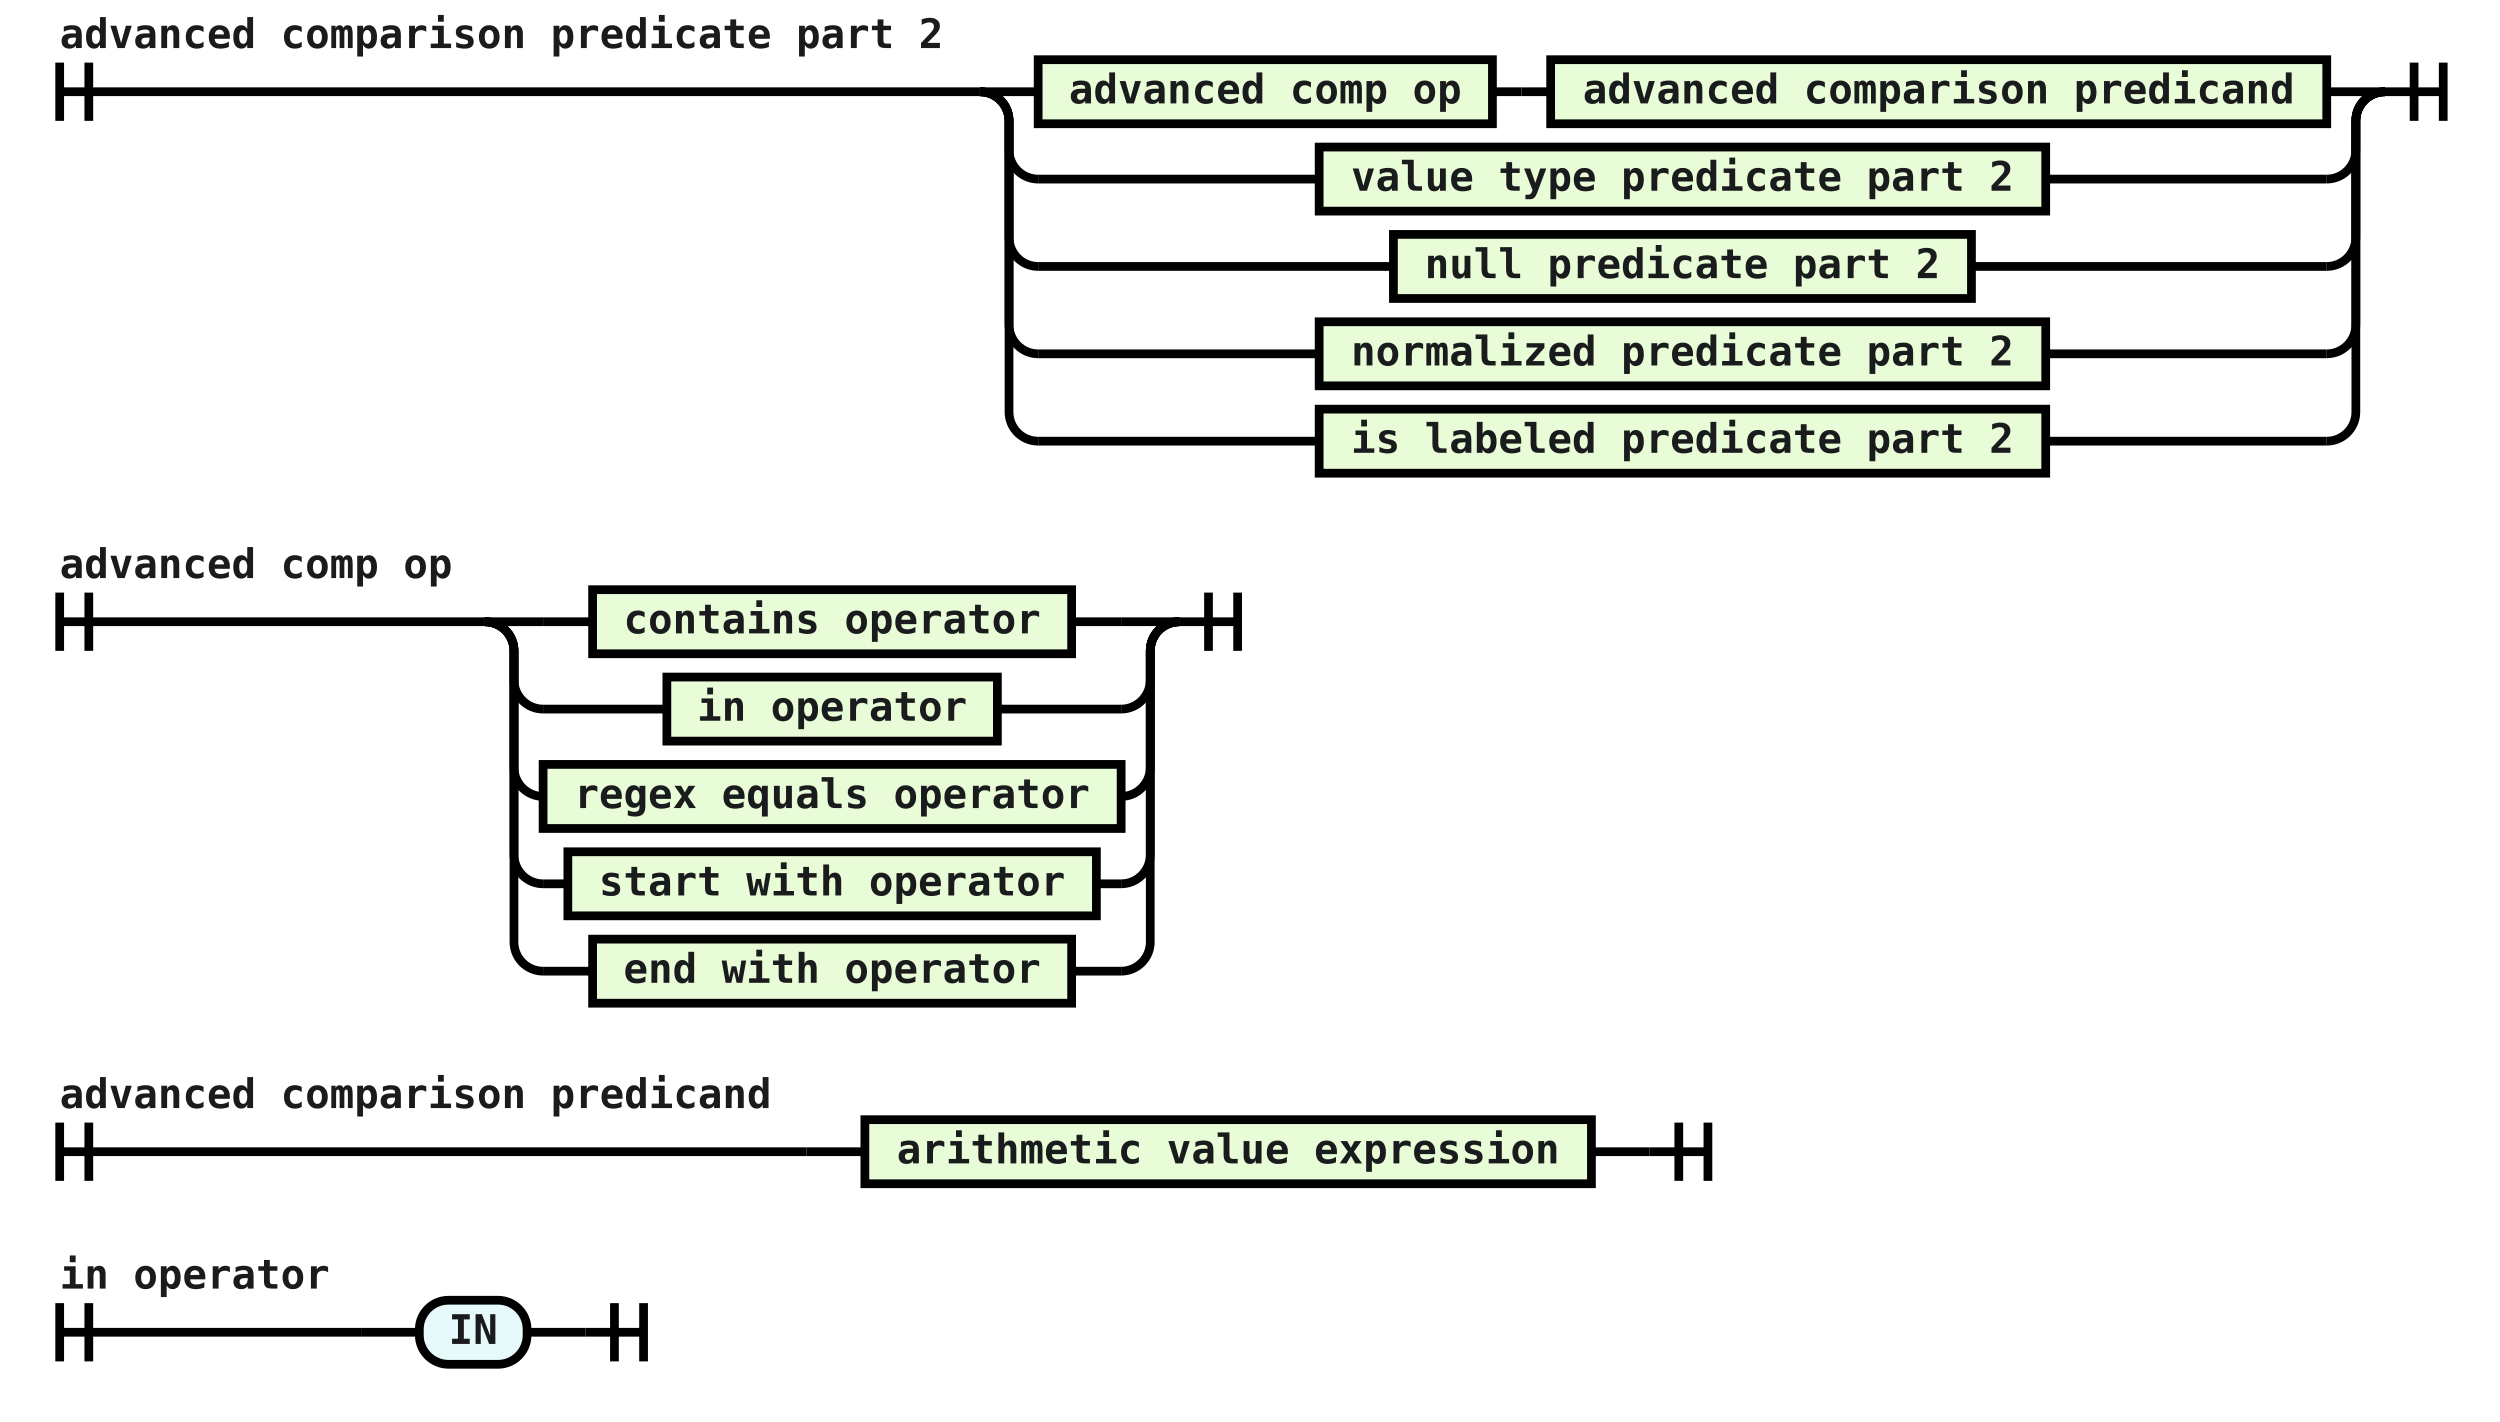
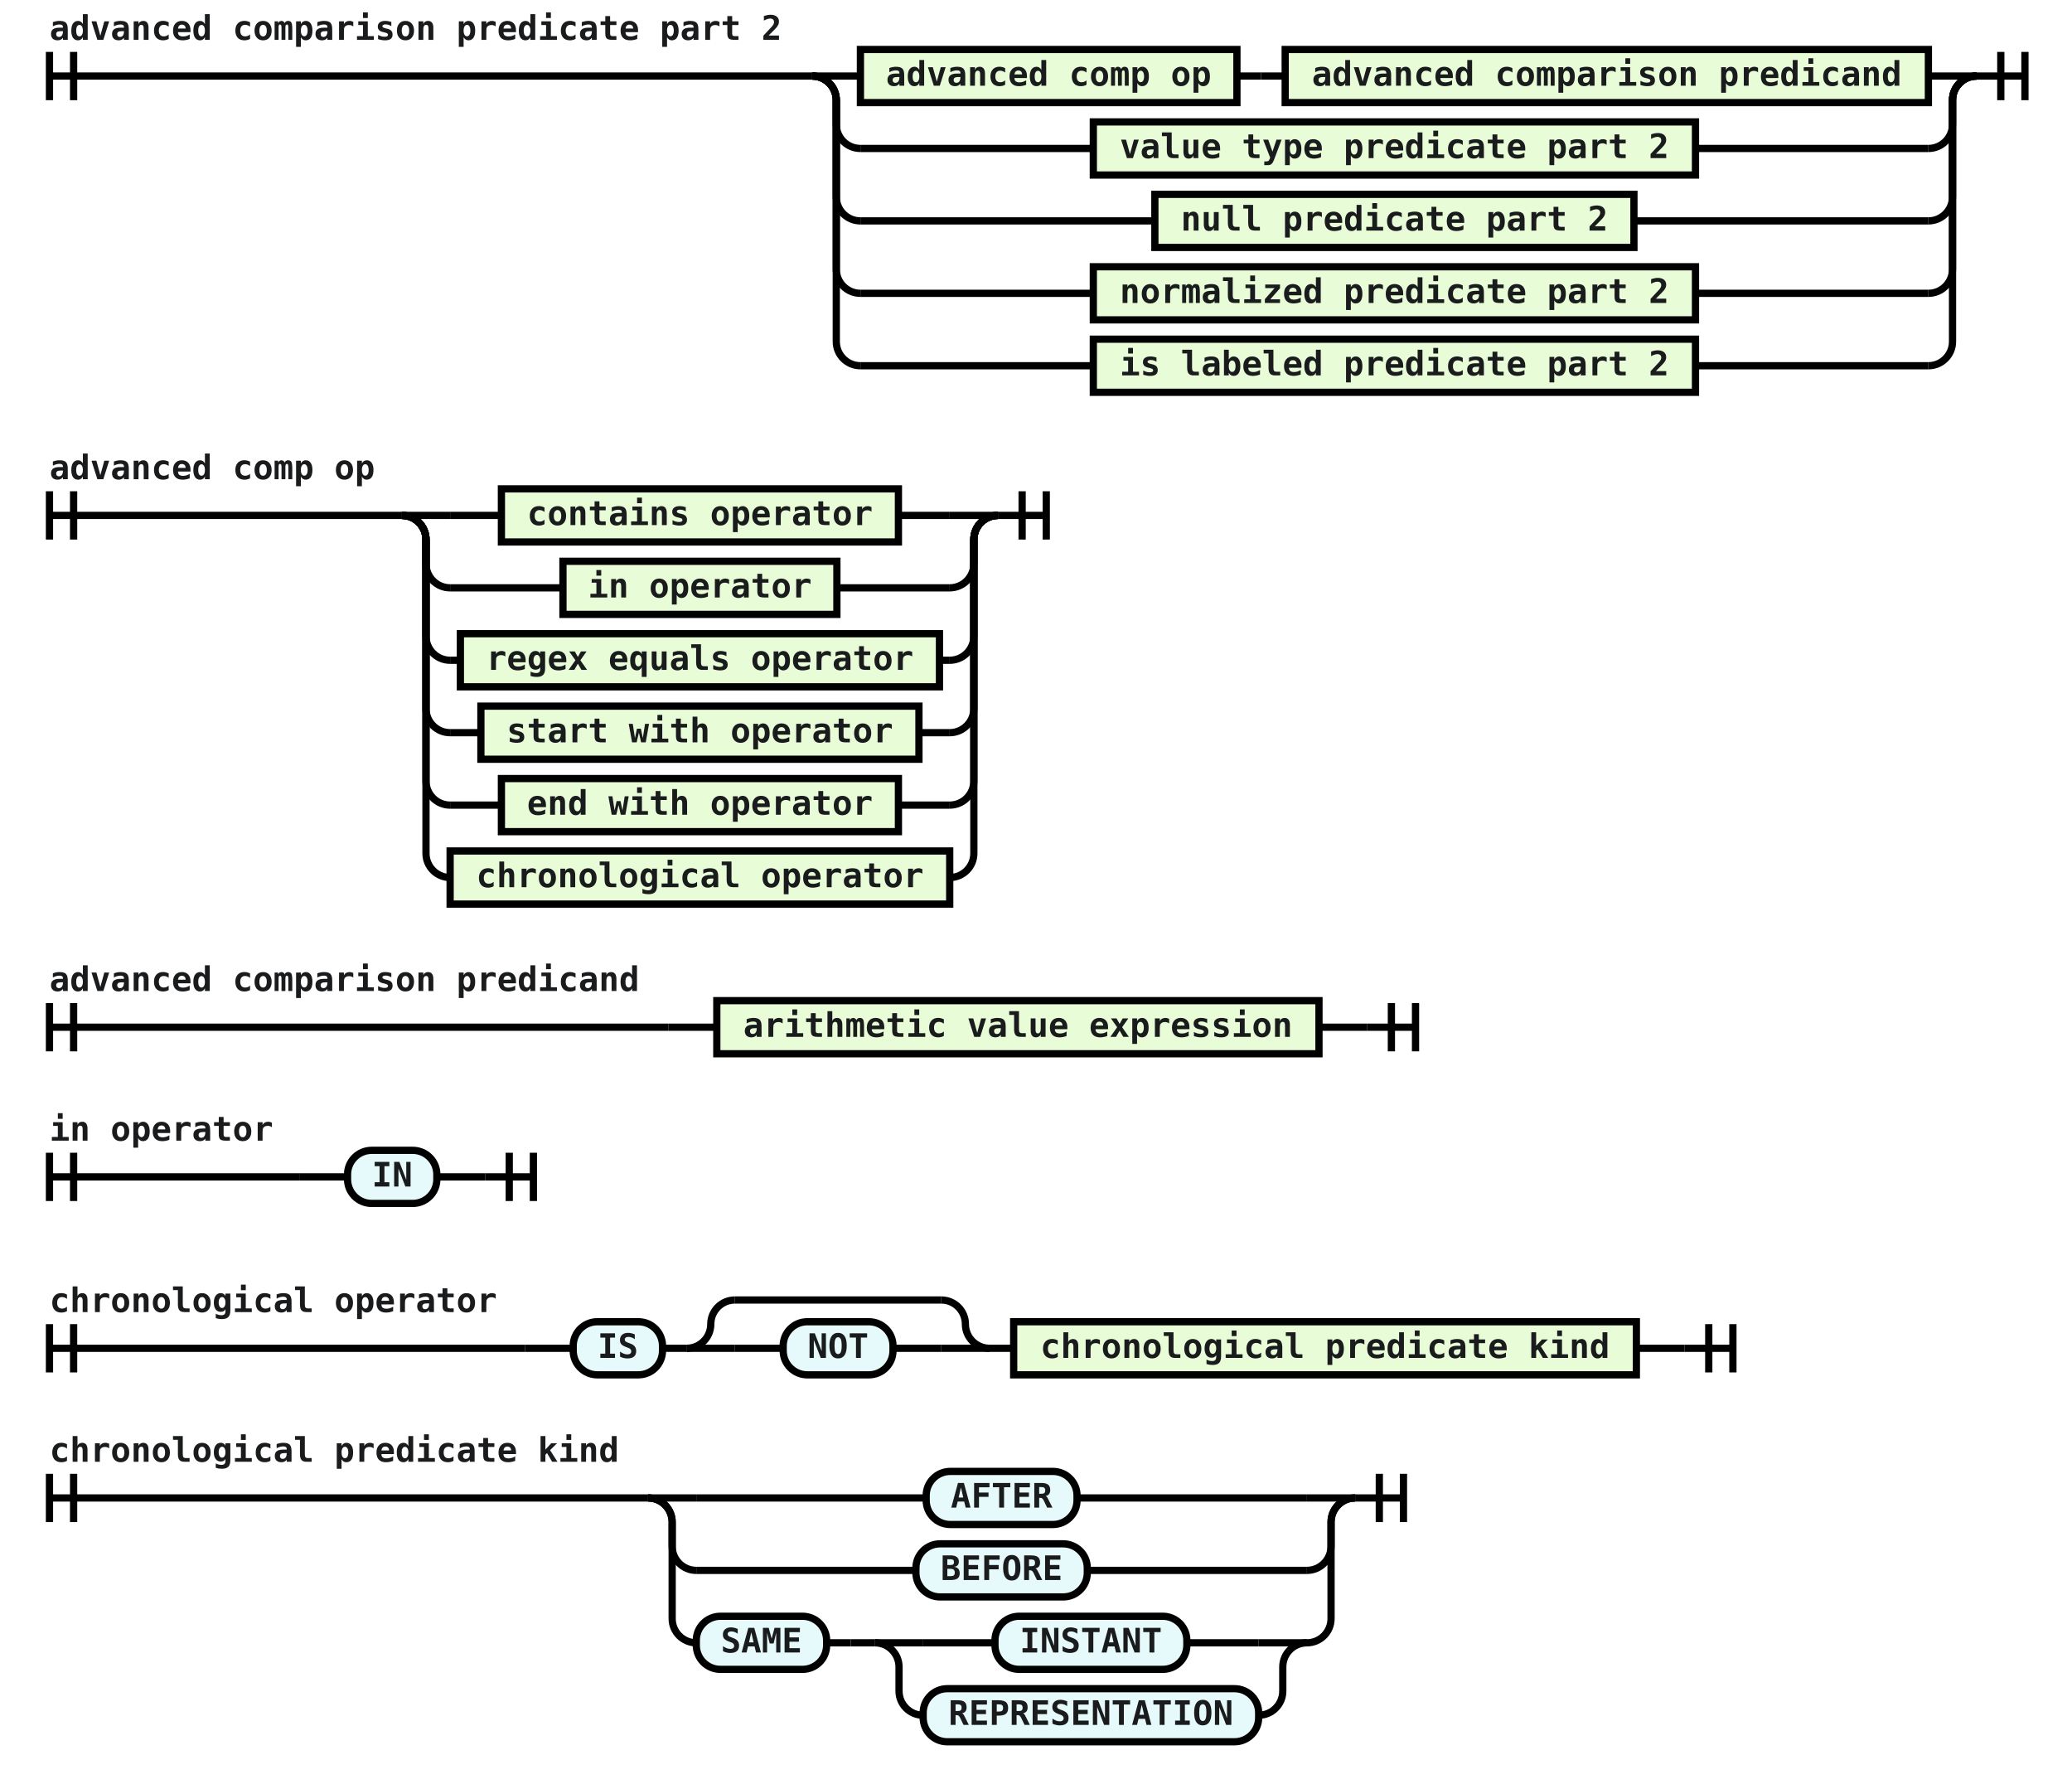
- <svg xmlns="http://www.w3.org/2000/svg" class="railroad-diagram" viewBox="0 0 858.5 488.0" width="858.5" height="488.0">
+ <svg xmlns="http://www.w3.org/2000/svg" class="railroad-diagram" viewBox="0 0 858.5 741.0" width="858.5" height="741.0">
  <g transform="translate(0, 0)">
    <g transform="translate(.5 .5)">
      <g>
        <path d="M20 21v20m10 -20v20m-10 -10h316.0" />
        <text style="text-anchor:start" x="20" y="16">advanced comparison predicate part 2</text>
      </g>
      <g>
        <path d="M336.0 31h0.0" />
        <path d="M818.5 31h0.0" />
        <path d="M336.0 31h20" />
        <g>
          <path d="M356.0 31h0.0" />
          <path d="M798.5 31h0.0" />
          <g class="non-terminal ">
            <path d="M356.0 31h0.0" />
            <path d="M512.0 31h0.0" />
            <rect height="22" width="156" x="356" y="20" />
            <text x="434" y="35">advanced comp op</text>
          </g>
          <path d="M512.0 31h10" />
          <path d="M522.0 31h10" />
          <g class="non-terminal ">
            <path d="M532.0 31h0.0" />
            <path d="M798.5 31h0.0" />
            <rect height="22" width="266.5" x="532" y="20" />
            <text x="665.25" y="35">advanced comparison predicand</text>
          </g>
        </g>
        <path d="M798.5 31h20" />
        <path d="M336.0 31a10 10 0 0 1 10 10v10a10 10 0 0 0 10 10" />
        <g>
          <path d="M356.0 61h96.5" />
          <path d="M702.0 61h96.5" />
          <g class="non-terminal ">
            <path d="M452.5 61h0.0" />
            <path d="M702.0 61h0.0" />
            <rect height="22" width="249.5" x="452.5" y="50" />
            <text x="577.25" y="65">value type predicate part 2</text>
          </g>
        </g>
        <path d="M798.5 61a10 10 0 0 0 10 -10v-10a10 10 0 0 1 10 -10" />
        <path d="M336.0 31a10 10 0 0 1 10 10v40a10 10 0 0 0 10 10" />
        <g>
          <path d="M356.0 91h122.0" />
          <path d="M676.5 91h122.0" />
          <g class="non-terminal ">
            <path d="M478.0 91h0.0" />
            <path d="M676.5 91h0.0" />
            <rect height="22" width="198.5" x="478" y="80" />
            <text x="577.25" y="95">null predicate part 2</text>
          </g>
        </g>
        <path d="M798.5 91a10 10 0 0 0 10 -10v-40a10 10 0 0 1 10 -10" />
        <path d="M336.0 31a10 10 0 0 1 10 10v70a10 10 0 0 0 10 10" />
        <g>
          <path d="M356.0 121h96.5" />
          <path d="M702.0 121h96.5" />
          <g class="non-terminal ">
            <path d="M452.5 121h0.0" />
            <path d="M702.0 121h0.0" />
            <rect height="22" width="249.5" x="452.5" y="110" />
            <text x="577.25" y="125">normalized predicate part 2</text>
          </g>
        </g>
        <path d="M798.5 121a10 10 0 0 0 10 -10v-70a10 10 0 0 1 10 -10" />
        <path d="M336.0 31a10 10 0 0 1 10 10v100a10 10 0 0 0 10 10" />
        <g>
          <path d="M356.0 151h96.5" />
          <path d="M702.0 151h96.5" />
          <g class="non-terminal ">
            <path d="M452.5 151h0.0" />
            <path d="M702.0 151h0.0" />
            <rect height="22" width="249.5" x="452.5" y="140" />
            <text x="577.25" y="155">is labeled predicate part 2</text>
          </g>
        </g>
        <path d="M798.5 151a10 10 0 0 0 10 -10v-100a10 10 0 0 1 10 -10" />
      </g>
      <path d="M 818.5 31 h 20 m -10 -10 v 20 m 10 -20 v 20" />
    </g>
  </g>
  <g transform="translate(0, 182.0)">
    <g transform="translate(.5 .5)">
      <g>
        <path d="M20 21v20m10 -20v20m-10 -10h146.0" />
        <text style="text-anchor:start" x="20" y="16">advanced comp op</text>
      </g>
      <g>
        <path d="M166.0 31h0.0" />
-         <path d="M404.5 31h0.0" />
+         <path d="M413.0 31h0.0" />
        <path d="M166.0 31h20" />
        <g>
-           <path d="M186.0 31h17.0" />
-           <path d="M367.5 31h17.0" />
-           <g class="non-terminal ">
-             <path d="M203.0 31h0.0" />
-             <path d="M367.5 31h0.0" />
-             <rect height="22" width="164.5" x="203" y="20" />
-             <text x="285.25" y="35">contains operator</text>
-           </g>
-         </g>
-         <path d="M384.5 31h20" />
+           <path d="M186.0 31h21.25" />
+           <path d="M371.75 31h21.25" />
+           <g class="non-terminal ">
+             <path d="M207.25 31h0.0" />
+             <path d="M371.75 31h0.0" />
+             <rect height="22" width="164.5" x="207.25" y="20" />
+             <text x="289.5" y="35">contains operator</text>
+           </g>
+         </g>
+         <path d="M393.0 31h20" />
        <path d="M166.0 31a10 10 0 0 1 10 10v10a10 10 0 0 0 10 10" />
        <g>
-           <path d="M186.0 61h42.5" />
-           <path d="M342.0 61h42.5" />
-           <g class="non-terminal ">
-             <path d="M228.5 61h0.0" />
-             <path d="M342.0 61h0.0" />
-             <rect height="22" width="113.5" x="228.5" y="50" />
-             <text x="285.25" y="65">in operator</text>
-           </g>
-         </g>
-         <path d="M384.5 61a10 10 0 0 0 10 -10v-10a10 10 0 0 1 10 -10" />
+           <path d="M186.0 61h46.75" />
+           <path d="M346.25 61h46.75" />
+           <g class="non-terminal ">
+             <path d="M232.75 61h0.0" />
+             <path d="M346.25 61h0.0" />
+             <rect height="22" width="113.5" x="232.75" y="50" />
+             <text x="289.5" y="65">in operator</text>
+           </g>
+         </g>
+         <path d="M393.0 61a10 10 0 0 0 10 -10v-10a10 10 0 0 1 10 -10" />
        <path d="M166.0 31a10 10 0 0 1 10 10v40a10 10 0 0 0 10 10" />
        <g>
-           <path d="M186.0 91h0.0" />
-           <path d="M384.5 91h0.0" />
-           <g class="non-terminal ">
-             <path d="M186.0 91h0.0" />
-             <path d="M384.5 91h0.0" />
-             <rect height="22" width="198.5" x="186" y="80" />
-             <text x="285.25" y="95">regex equals operator</text>
-           </g>
-         </g>
-         <path d="M384.5 91a10 10 0 0 0 10 -10v-40a10 10 0 0 1 10 -10" />
+           <path d="M186.0 91h4.25" />
+           <path d="M388.75 91h4.25" />
+           <g class="non-terminal ">
+             <path d="M190.25 91h0.0" />
+             <path d="M388.75 91h0.0" />
+             <rect height="22" width="198.5" x="190.25" y="80" />
+             <text x="289.5" y="95">regex equals operator</text>
+           </g>
+         </g>
+         <path d="M393.0 91a10 10 0 0 0 10 -10v-40a10 10 0 0 1 10 -10" />
        <path d="M166.0 31a10 10 0 0 1 10 10v70a10 10 0 0 0 10 10" />
        <g>
-           <path d="M186.0 121h8.5" />
-           <path d="M376.0 121h8.5" />
-           <g class="non-terminal ">
-             <path d="M194.5 121h0.0" />
-             <path d="M376.0 121h0.0" />
-             <rect height="22" width="181.5" x="194.5" y="110" />
-             <text x="285.25" y="125">start with operator</text>
-           </g>
-         </g>
-         <path d="M384.5 121a10 10 0 0 0 10 -10v-70a10 10 0 0 1 10 -10" />
+           <path d="M186.0 121h12.75" />
+           <path d="M380.25 121h12.75" />
+           <g class="non-terminal ">
+             <path d="M198.75 121h0.0" />
+             <path d="M380.25 121h0.0" />
+             <rect height="22" width="181.5" x="198.75" y="110" />
+             <text x="289.5" y="125">start with operator</text>
+           </g>
+         </g>
+         <path d="M393.0 121a10 10 0 0 0 10 -10v-70a10 10 0 0 1 10 -10" />
        <path d="M166.0 31a10 10 0 0 1 10 10v100a10 10 0 0 0 10 10" />
        <g>
-           <path d="M186.0 151h17.0" />
-           <path d="M367.5 151h17.0" />
-           <g class="non-terminal ">
-             <path d="M203.0 151h0.0" />
-             <path d="M367.5 151h0.0" />
-             <rect height="22" width="164.5" x="203" y="140" />
-             <text x="285.25" y="155">end with operator</text>
-           </g>
-         </g>
-         <path d="M384.5 151a10 10 0 0 0 10 -10v-100a10 10 0 0 1 10 -10" />
-       </g>
-       <path d="M 404.5 31 h 20 m -10 -10 v 20 m 10 -20 v 20" />
-     </g>
-   </g>
-   <g transform="translate(0, 364.0)">
+           <path d="M186.0 151h21.25" />
+           <path d="M371.75 151h21.25" />
+           <g class="non-terminal ">
+             <path d="M207.25 151h0.0" />
+             <path d="M371.75 151h0.0" />
+             <rect height="22" width="164.5" x="207.25" y="140" />
+             <text x="289.5" y="155">end with operator</text>
+           </g>
+         </g>
+         <path d="M393.0 151a10 10 0 0 0 10 -10v-100a10 10 0 0 1 10 -10" />
+         <path d="M166.0 31a10 10 0 0 1 10 10v130a10 10 0 0 0 10 10" />
+         <g>
+           <path d="M186.0 181h0.0" />
+           <path d="M393.0 181h0.0" />
+           <g class="non-terminal ">
+             <path d="M186.0 181h0.0" />
+             <path d="M393.0 181h0.0" />
+             <rect height="22" width="207" x="186" y="170" />
+             <text x="289.5" y="185">chronological operator</text>
+           </g>
+         </g>
+         <path d="M393.0 181a10 10 0 0 0 10 -10v-130a10 10 0 0 1 10 -10" />
+       </g>
+       <path d="M 413.0 31 h 20 m -10 -10 v 20 m 10 -20 v 20" />
+     </g>
+   </g>
+   <g transform="translate(0, 394.0)">
    <g transform="translate(.5 .5)">
      <g>
        <path d="M20 21v20m10 -20v20m-10 -10h256.5" />
        <text style="text-anchor:start" x="20" y="16">advanced comparison predicand</text>
      </g>
      <g>
        <path d="M276.5 31h0.0" />
        <path d="M566.0 31h0.0" />
        <path d="M276.5 31h20" />
        <g>
          <path d="M296.5 31h0.0" />
          <path d="M546.0 31h0.0" />
          <g class="non-terminal ">
            <path d="M296.5 31h0.0" />
            <path d="M546.0 31h0.0" />
            <rect height="22" width="249.5" x="296.5" y="20" />
            <text x="421.25" y="35">arithmetic value expression</text>
          </g>
        </g>
        <path d="M546.0 31h20" />
      </g>
      <path d="M 566.0 31 h 20 m -10 -10 v 20 m 10 -20 v 20" />
    </g>
  </g>
-   <g transform="translate(0, 426.0)">
+   <g transform="translate(0, 456.0)">
    <g transform="translate(.5 .5)">
      <g>
        <path d="M20 21v20m10 -20v20m-10 -10h103.5" />
        <text style="text-anchor:start" x="20" y="16">in operator</text>
      </g>
      <g>
        <path d="M123.5 31h0.0" />
        <path d="M200.5 31h0.0" />
        <path d="M123.5 31h20" />
        <g>
          <path d="M143.5 31h0.0" />
          <path d="M180.5 31h0.0" />
          <g class="terminal ">
            <path d="M143.5 31h0.0" />
            <path d="M180.5 31h0.0" />
            <rect height="22" rx="10" ry="10" width="37" x="143.5" y="20" />
            <text x="162" y="35">IN</text>
          </g>
        </g>
        <path d="M180.5 31h20" />
      </g>
      <path d="M 200.5 31 h 20 m -10 -10 v 20 m 10 -20 v 20" />
    </g>
  </g>
+   <g transform="translate(0, 518.0)">
+     <g transform="translate(.5 .5)">
+       <g>
+         <path d="M20 30v20m10 -20v20m-10 -10h197.0" />
+         <text style="text-anchor:start" x="20" y="25">chronological operator</text>
+       </g>
+       <g>
+         <path d="M217.0 40h0.0" />
+         <path d="M697.5 40h0.0" />
+         <path d="M217.0 40h20" />
+         <g>
+           <path d="M237.0 40h0.0" />
+           <path d="M677.5 40h0.0" />
+           <g class="terminal ">
+             <path d="M237.0 40h0.0" />
+             <path d="M274.0 40h0.0" />
+             <rect height="22" rx="10" ry="10" width="37" x="237" y="29" />
+             <text x="255.5" y="44">IS</text>
+           </g>
+           <path d="M274.0 40h10" />
+           <g>
+             <path d="M284.0 40h0.0" />
+             <path d="M409.5 40h0.0" />
+             <path d="M284.0 40a10 10 0 0 0 10 -10v0a10 10 0 0 1 10 -10" />
+             <g>
+               <path d="M304.0 20h85.5" />
+             </g>
+             <path d="M389.5 20a10 10 0 0 1 10 10v0a10 10 0 0 0 10 10" />
+             <path d="M284.0 40h20" />
+             <g>
+               <path d="M304.0 40h0.0" />
+               <path d="M389.5 40h0.0" />
+               <path d="M304.0 40h20" />
+               <g>
+                 <path d="M324.0 40h0.0" />
+                 <path d="M369.5 40h0.0" />
+                 <g class="terminal ">
+                   <path d="M324.0 40h0.0" />
+                   <path d="M369.5 40h0.0" />
+                   <rect height="22" rx="10" ry="10" width="45.5" x="324" y="29" />
+                   <text x="346.75" y="44">NOT</text>
+                 </g>
+               </g>
+               <path d="M369.5 40h20" />
+             </g>
+             <path d="M389.5 40h20" />
+           </g>
+           <path d="M409.5 40h10" />
+           <g class="non-terminal ">
+             <path d="M419.5 40h0.0" />
+             <path d="M677.5 40h0.0" />
+             <rect height="22" width="258" x="419.5" y="29" />
+             <text x="548.5" y="44">chronological predicate kind</text>
+           </g>
+         </g>
+         <path d="M677.5 40h20" />
+       </g>
+       <path d="M 697.5 40 h 20 m -10 -10 v 20 m 10 -20 v 20" />
+     </g>
+   </g>
+   <g transform="translate(0, 589.0)">
+     <g transform="translate(.5 .5)">
+       <g>
+         <path d="M20 21v20m10 -20v20m-10 -10h248.0" />
+         <text style="text-anchor:start" x="20" y="16">chronological predicate kind</text>
+       </g>
+       <g>
+         <path d="M268.0 31h0.0" />
+         <path d="M561.0 31h0.0" />
+         <path d="M268.0 31h20" />
+         <g>
+           <path d="M288.0 31h95.25" />
+           <path d="M445.75 31h95.25" />
+           <g class="terminal ">
+             <path d="M383.25 31h0.0" />
+             <path d="M445.75 31h0.0" />
+             <rect height="22" rx="10" ry="10" width="62.5" x="383.25" y="20" />
+             <text x="414.5" y="35">AFTER</text>
+           </g>
+         </g>
+         <path d="M541.0 31h20" />
+         <path d="M268.0 31a10 10 0 0 1 10 10v10a10 10 0 0 0 10 10" />
+         <g>
+           <path d="M288.0 61h91.0" />
+           <path d="M450.0 61h91.0" />
+           <g class="terminal ">
+             <path d="M379.0 61h0.0" />
+             <path d="M450.0 61h0.0" />
+             <rect height="22" rx="10" ry="10" width="71" x="379" y="50" />
+             <text x="414.5" y="65">BEFORE</text>
+           </g>
+         </g>
+         <path d="M541.0 61a10 10 0 0 0 10 -10v-10a10 10 0 0 1 10 -10" />
+         <path d="M268.0 31a10 10 0 0 1 10 10v40a10 10 0 0 0 10 10" />
+         <g>
+           <path d="M288.0 91h0.0" />
+           <path d="M541.0 91h0.0" />
+           <g class="terminal ">
+             <path d="M288.0 91h0.0" />
+             <path d="M342.0 91h0.0" />
+             <rect height="22" rx="10" ry="10" width="54" x="288" y="80" />
+             <text x="315" y="95">SAME</text>
+           </g>
+           <path d="M342.0 91h10" />
+           <path d="M352.0 91h10" />
+           <g>
+             <path d="M362.0 91h0.0" />
+             <path d="M541.0 91h0.0" />
+             <g>
+               <path d="M362.0 91h0.0" />
+               <path d="M541.0 91h0.0" />
+               <path d="M362.0 91h20" />
+               <g>
+                 <path d="M382.0 91h29.75" />
+                 <path d="M491.25 91h29.75" />
+                 <g class="terminal ">
+                   <path d="M411.75 91h0.0" />
+                   <path d="M491.25 91h0.0" />
+                   <rect height="22" rx="10" ry="10" width="79.5" x="411.75" y="80" />
+                   <text x="451.5" y="95">INSTANT</text>
+                 </g>
+               </g>
+               <path d="M521.0 91h20" />
+               <path d="M362.0 91a10 10 0 0 1 10 10v10a10 10 0 0 0 10 10" />
+               <g>
+                 <path d="M382.0 121h0.0" />
+                 <path d="M521.0 121h0.0" />
+                 <g class="terminal ">
+                   <path d="M382.0 121h0.0" />
+                   <path d="M521.0 121h0.0" />
+                   <rect height="22" rx="10" ry="10" width="139" x="382" y="110" />
+                   <text x="451.5" y="125">REPRESENTATION</text>
+                 </g>
+               </g>
+               <path d="M521.0 121a10 10 0 0 0 10 -10v-10a10 10 0 0 1 10 -10" />
+             </g>
+           </g>
+         </g>
+         <path d="M541.0 91a10 10 0 0 0 10 -10v-40a10 10 0 0 1 10 -10" />
+       </g>
+       <path d="M 561.0 31 h 20 m -10 -10 v 20 m 10 -20 v 20" />
+     </g>
+   </g>
  <style>
        /*  */
        svg.railroad-diagram {
    // background-color: hsl(30, 20%, 95%);
}

svg.railroad-diagram path {
    stroke-width: 3;
    stroke: black;
    fill: rgba(0, 0, 0, 0);
}

svg.railroad-diagram text {
    font:bold 14px monospace;
    text-anchor: middle;
    fill: rgba(26, 27, 29, 255);
}

svg.railroad-diagram text.label {
    text-anchor: start;
}

svg.railroad-diagram text.comment {
    font:italic 12px monospace;
}

svg.railroad-diagram rect {
    stroke-width: 3;
    stroke: black;
    // fill: hsl(120, 100%, 90%);
    fill: rgba(231, 252, 215, 255);
}

svg.railroad-diagram rect.group-box {
    stroke: gray;
    stroke-dasharray: 10 5;
    fill: none;
}

svg.railroad-diagram .terminal rect {
    fill: rgba(231, 250, 251, 255);
}

svg.railroad-diagram .terminal.it text {
    font: italic 14px monospace; 
}

        /*  */
    </style>
</svg>
